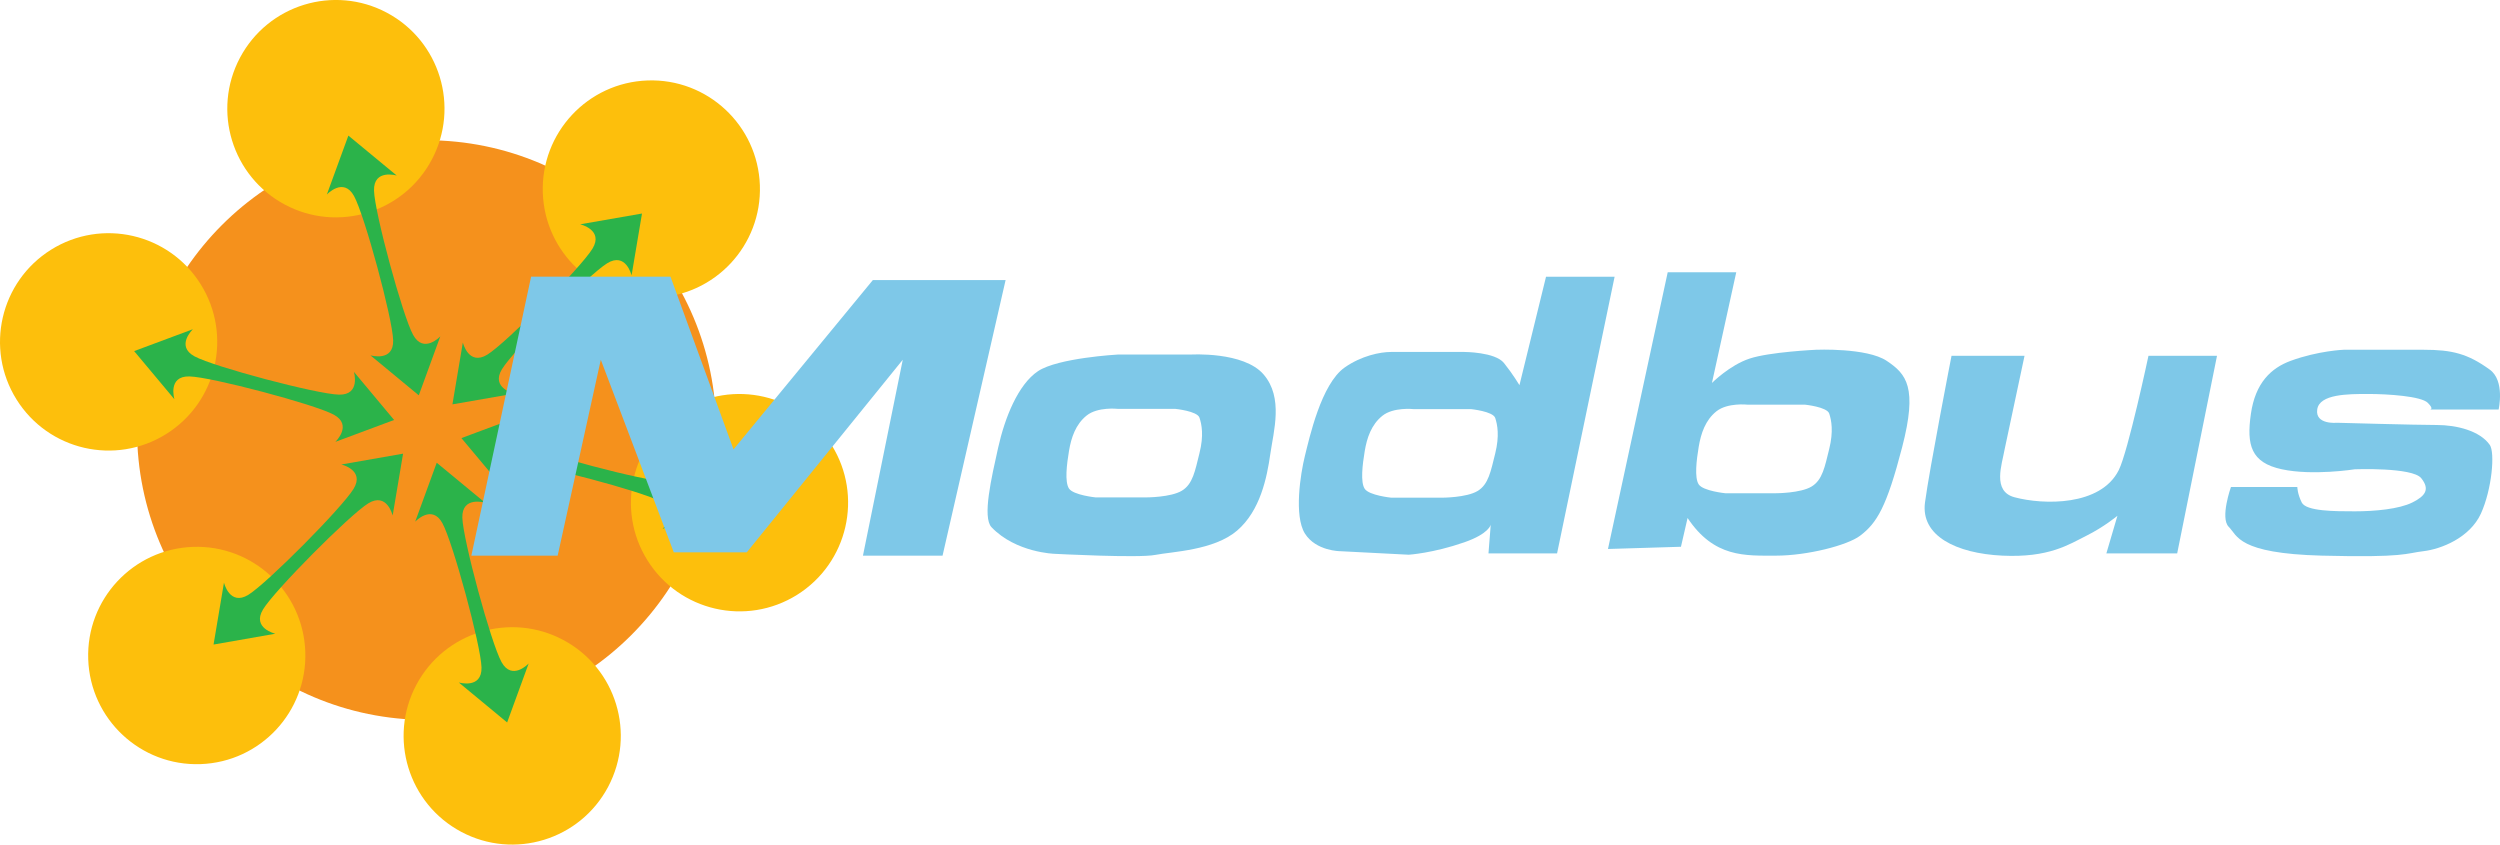
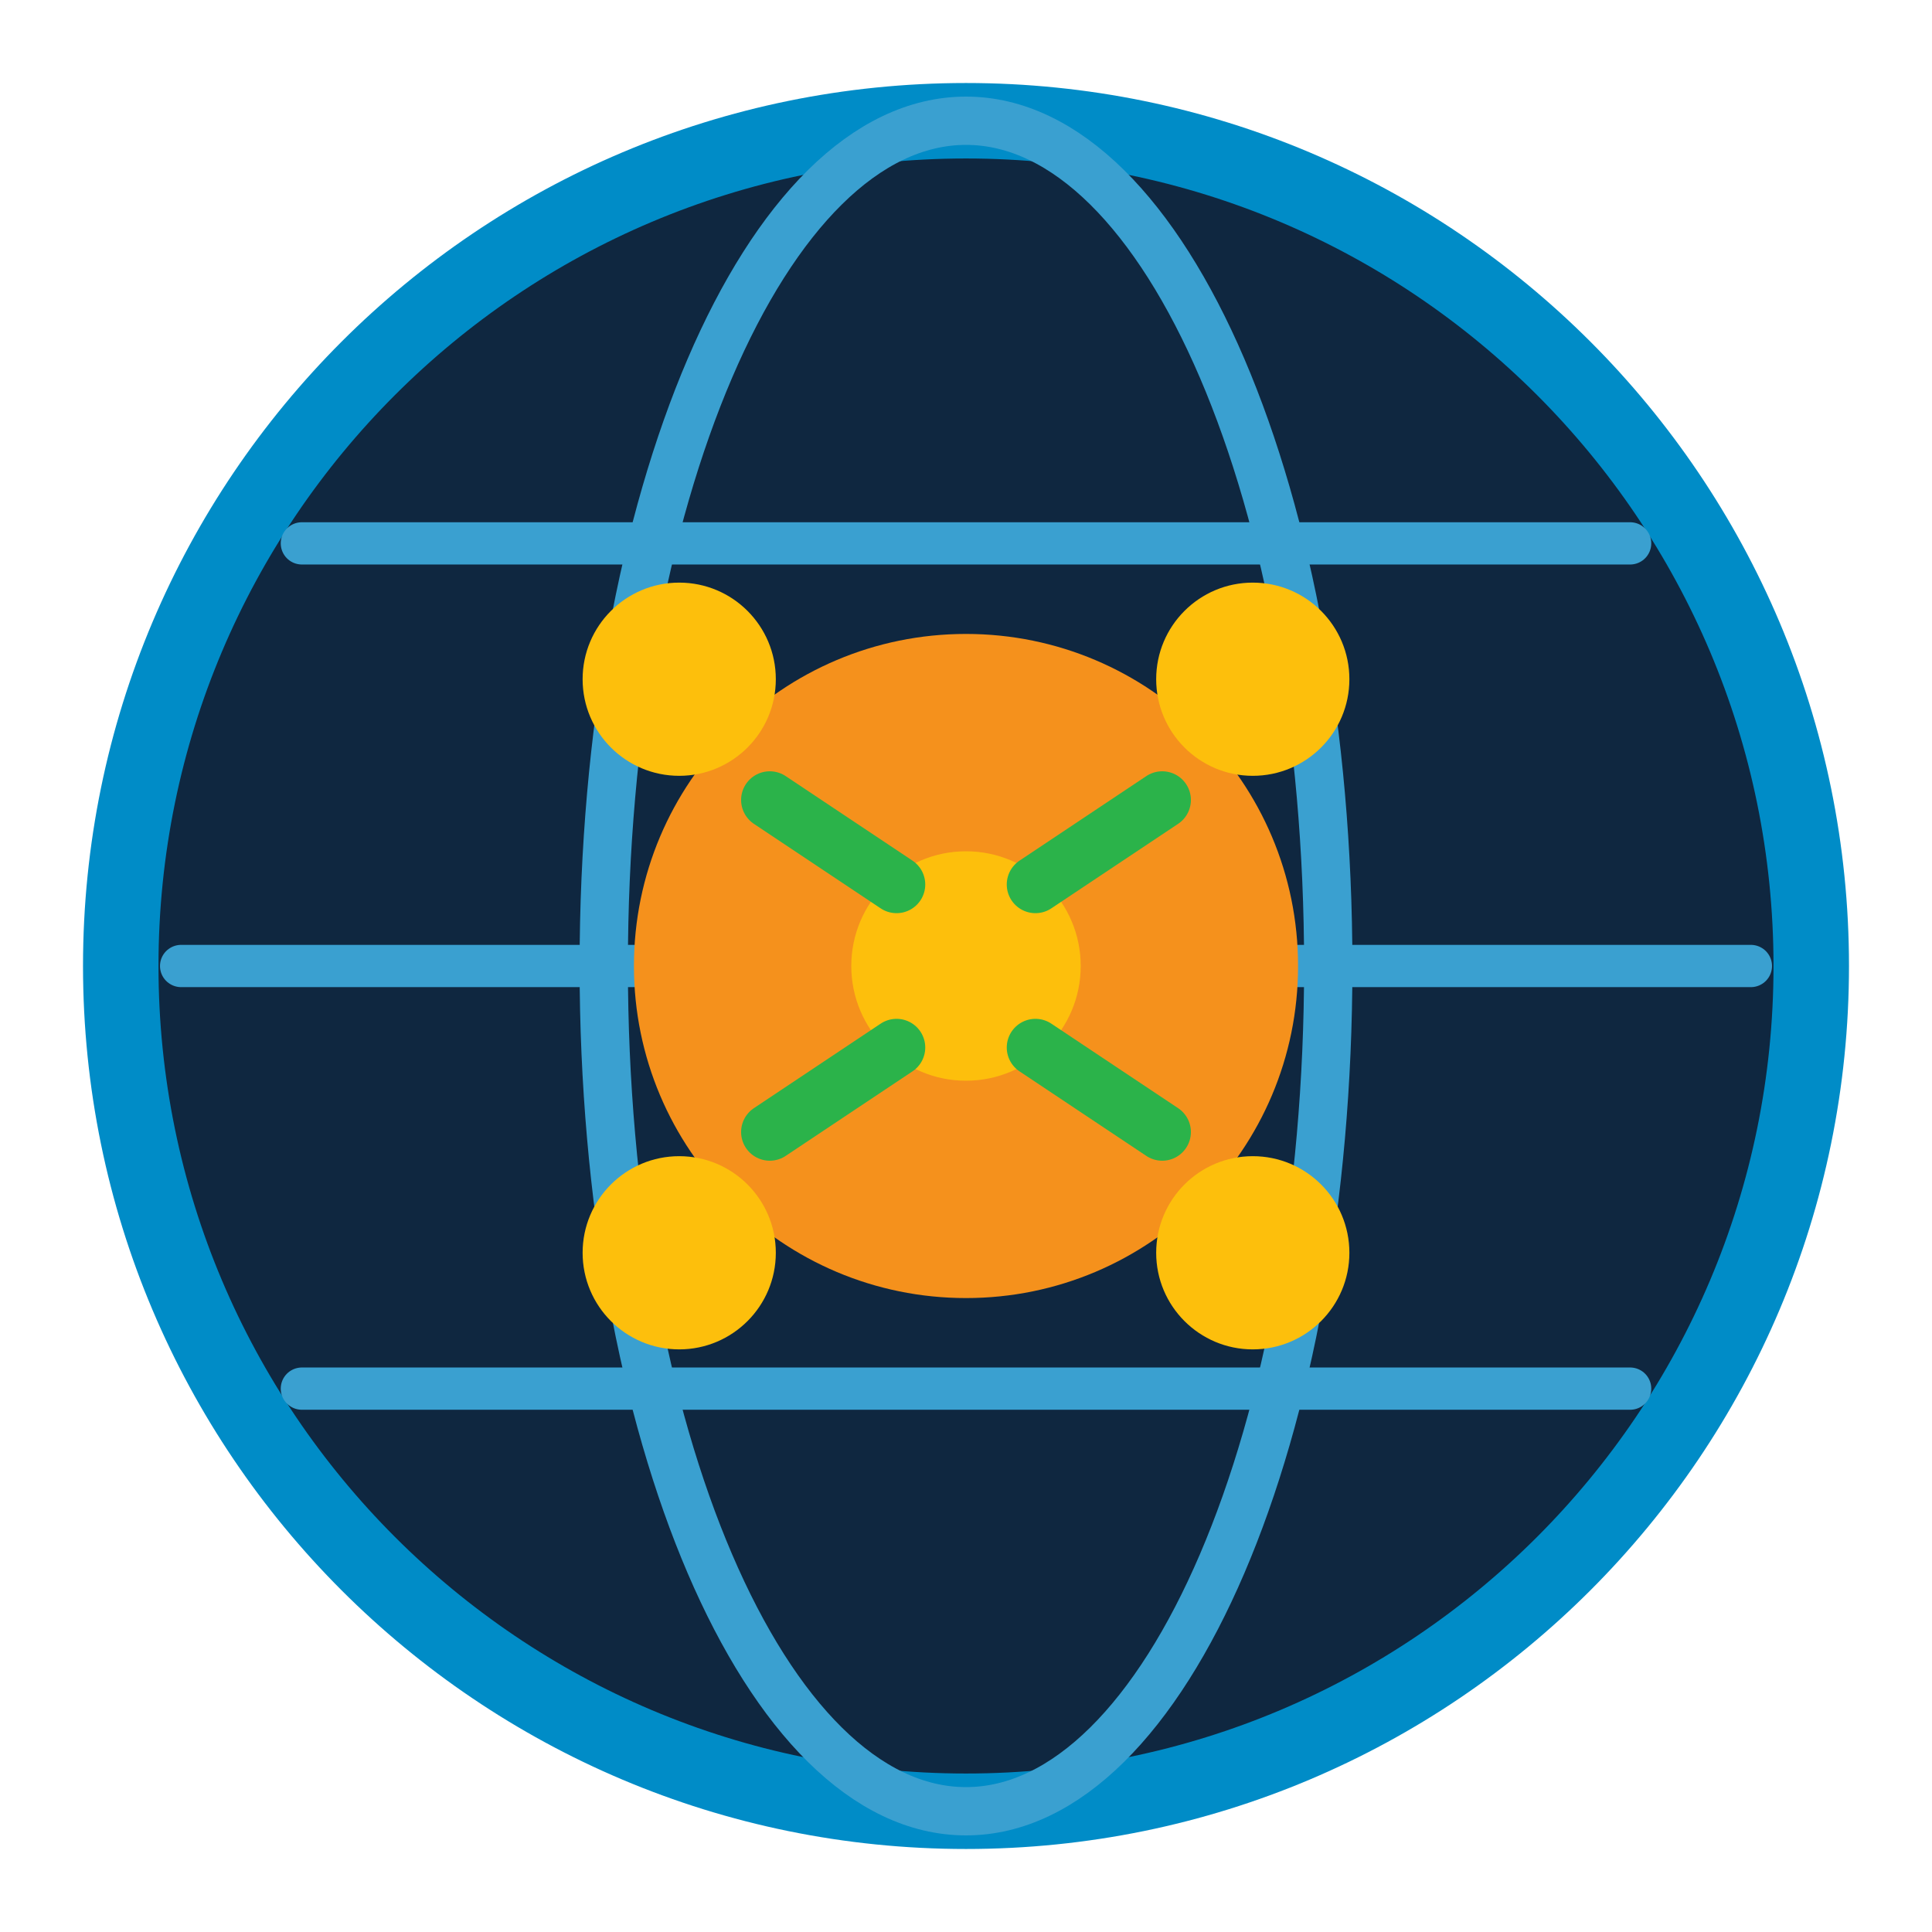
- <svg xmlns="http://www.w3.org/2000/svg" width="172.526mm" height="58.286mm" viewBox="0 0 172.526 58.286" version="1.1" id="svg17631">
-   <defs id="defs17628">
-     <clipPath id="clip1">
-       <path d="M 54,12.762 H 76 V 34 H 54 Z m 0,0" id="path619" />
-     </clipPath>
-     <clipPath id="clip2">
-       <path d="M 71,73 H 93 V 94.441 H 71 Z m 0,0" id="path622" />
-     </clipPath>
-     <clipPath id="clip3">
-       <path d="M 32.16,35 H 54 V 57 H 32.16 Z m 0,0" id="path625" />
-     </clipPath>
-     <clipPath id="clip4">
-       <path d="m 247,46 h 26.926 V 67 H 247 Z m 0,0" id="path628" />
-     </clipPath>
-   </defs>
-   <g id="layer1" transform="translate(-11.97062,-119.5926)">
-     <path style="fill:#f5911c;fill-opacity:1;fill-rule:nonzero;stroke:none;stroke-width:0.714" d="m 61.396,149.271 c 0,11.044 -8.945,20.001 -19.984,20.001 -11.036,0 -19.984,-8.956 -19.984,-20.001 0,-11.047 8.948,-20.001 19.984,-20.001 11.039,0 19.984,8.954 19.984,20.001" id="path944" />
-     <path style="fill:#fdbf0c;fill-opacity:1;fill-rule:nonzero;stroke:none;stroke-width:0.714" d="m 64.41,132.379 c 0.145,4.139 -3.091,7.613 -7.228,7.758 -4.137,0.145 -7.607,-3.094 -7.752,-7.234 -0.142,-4.139 3.094,-7.613 7.228,-7.758 4.137,-0.145 7.607,3.094 7.752,7.234" id="path946" />
-     <path style="fill:#fdbf0c;fill-opacity:1;fill-rule:nonzero;stroke:none;stroke-width:0.714" d="m 33.039,164.567 c 0.145,4.139 -3.091,7.613 -7.228,7.758 -4.137,0.145 -7.607,-3.094 -7.752,-7.234 -0.145,-4.139 3.091,-7.613 7.228,-7.758 4.137,-0.145 7.607,3.094 7.752,7.234" id="path948" />
-     <g clip-path="url(#clip1)" clip-rule="nonzero" id="g952" transform="matrix(0.7136082,0,0,0.7136082,-10.97915,110.4857)">
-       <path style="fill:#fdbf0c;fill-opacity:1;fill-rule:nonzero;stroke:none" d="m 69.574,13.992 c 5.121,2.727 7.066,9.09 4.34,14.215 -2.723,5.125 -9.078,7.07 -14.199,4.344 -5.121,-2.723 -7.066,-9.086 -4.344,-14.211 2.723,-5.125 9.082,-7.074 14.203,-4.348" id="path950" />
-     </g>
-     <g clip-path="url(#clip2)" clip-rule="nonzero" id="g956" transform="matrix(0.7136082,0,0,0.7136082,-10.97915,110.4857)">
-       <path style="fill:#fdbf0c;fill-opacity:1;fill-rule:nonzero;stroke:none" d="m 86.625,74.648 c 5.121,2.723 7.062,9.086 4.34,14.215 -2.723,5.121 -9.078,7.07 -14.199,4.344 -5.121,-2.723 -7.066,-9.09 -4.344,-14.215 2.723,-5.125 9.082,-7.07 14.203,-4.344" id="path954" />
-     </g>
-     <g clip-path="url(#clip3)" clip-rule="nonzero" id="g960" transform="matrix(0.7136082,0,0,0.7136082,-10.97915,110.4857)">
-       <path style="fill:#fdbf0c;fill-opacity:1;fill-rule:nonzero;stroke:none" d="m 37.098,36.91 c 4.918,-3.074 11.398,-1.578 14.473,3.344 3.074,4.926 1.578,11.406 -3.344,14.484 -4.918,3.074 -11.395,1.578 -14.469,-3.344 -3.074,-4.922 -1.578,-11.406 3.34,-14.484" id="path958" />
-     </g>
-     <path style="fill:#fdbf0c;fill-opacity:1;fill-rule:nonzero;stroke:none;stroke-width:0.714" d="m 59.033,147.922 c 3.51,-2.194 8.134,-1.126 10.328,2.386 2.191,3.512 1.123,8.14 -2.386,10.336 -3.51,2.194 -8.131,1.126 -10.325,-2.386 -2.194,-3.512 -1.126,-8.14 2.383,-10.336" id="path962" />
-     <path style="fill:#7ec8e8;fill-opacity:1;fill-rule:nonzero;stroke:none;stroke-width:0.714" d="m 86.964,148.265 c -0.764,0.61 -1.068,1.528 -1.221,2.442 -0.153,0.917 -0.307,2.141 0,2.601 0.304,0.454 1.831,0.61 1.831,0.61 h 3.51 c 0,0 1.681,0 2.445,-0.46 0.764,-0.457 0.914,-1.377 1.218,-2.595 0.309,-1.224 0.153,-1.988 0,-2.445 -0.15,-0.46 -1.678,-0.61 -1.678,-0.61 h -3.967 c 0,0 -1.374,-0.153 -2.138,0.457 z m 2.138,-4.204 h 5.037 c 0,0 3.663,-0.229 5.037,1.377 1.374,1.606 0.686,3.894 0.457,5.5 -0.229,1.603 -0.686,3.894 -2.289,5.271 -1.603,1.374 -4.502,1.452 -5.648,1.678 -1.146,0.231 -6.947,-0.075 -6.947,-0.075 0,0 -2.673,-0.075 -4.351,-1.834 -0.652,-0.683 0,-3.437 0.457,-5.5 0.46,-2.06 1.374,-4.351 2.748,-5.271 1.374,-0.917 5.497,-1.146 5.497,-1.146" id="path964" />
-     <path style="fill:#7ec8e8;fill-opacity:1;fill-rule:nonzero;stroke:none;stroke-width:0.714" d="m 107.371,148.285 c -0.764,0.61 -1.07,1.528 -1.221,2.445 -0.153,0.917 -0.304,2.138 0,2.595 0.304,0.46 1.831,0.613 1.831,0.613 h 3.51 c 0,0 1.681,0 2.445,-0.46 0.764,-0.457 0.914,-1.374 1.221,-2.595 0.304,-1.224 0.15,-1.988 0,-2.445 -0.15,-0.46 -1.681,-0.613 -1.681,-0.613 h -3.967 c 0,0 -1.377,-0.15 -2.138,0.46 z m 11.292,-9.597 h 4.733 l -3.972,19.097 h -4.733 l 0.156,-1.988 c 0,0 -0.092,0.619 -1.834,1.224 -2.158,0.75 -3.825,0.853 -3.825,0.853 l -4.725,-0.243 c 0,0 -1.675,0 -2.442,-1.221 -0.761,-1.224 -0.304,-4.126 0,-5.349 0.307,-1.224 1.123,-4.973 2.748,-6.11 1.154,-0.808 2.442,-1.07 3.206,-1.07 0.764,0 5.037,0 5.037,0 0,0 2.138,0 2.749,0.764 0.613,0.764 1.068,1.528 1.068,1.528 l 1.834,-7.485" id="path966" />
-     <path style="fill:#7ec8e8;fill-opacity:1;fill-rule:nonzero;stroke:none;stroke-width:0.714" d="m 130.421,147.978 c -0.764,0.61 -1.068,1.528 -1.221,2.445 -0.153,0.917 -0.304,2.138 0,2.598 0.304,0.457 1.831,0.61 1.831,0.61 h 3.512 c 0,0 1.678,0 2.442,-0.46 0.761,-0.457 0.917,-1.374 1.221,-2.595 0.304,-1.224 0.15,-1.988 0,-2.445 -0.153,-0.457 -1.678,-0.613 -1.678,-0.613 h -3.969 c 0,0 -1.374,-0.15 -2.138,0.46 z m -2.447,9.347 -5.037,0.153 4.123,-19.095 h 4.73 l -1.678,7.638 c 0,0 1.221,-1.227 2.595,-1.681 1.371,-0.46 4.58,-0.61 4.58,-0.61 0,0 3.512,-0.153 4.884,0.764 1.374,0.914 2.138,1.834 1.068,5.96 -1.068,4.123 -1.742,5.232 -2.899,6.107 -0.878,0.669 -3.663,1.377 -5.804,1.377 -2.132,0 -4.273,0.15 -6.105,-2.598 l -0.457,1.985" id="path968" />
-     <path style="fill:#7ec8e8;fill-opacity:1;fill-rule:nonzero;stroke:none;stroke-width:0.714" d="m 146.647,144.148 h 5.037 l -1.374,6.456 c -0.176,1.029 -0.878,2.891 0.686,3.306 1.985,0.53 5.94,0.627 7.192,-1.876 0.644,-1.288 2.049,-7.886 2.049,-7.886 h 4.73 l -2.749,13.637 h -4.887 l 0.764,-2.598 c 0,0 -0.914,0.764 -2.135,1.374 -1.224,0.613 -2.595,1.53 -5.801,1.377 -3.208,-0.153 -5.648,-1.377 -5.344,-3.668 0.304,-2.291 1.831,-10.122 1.831,-10.122" id="path970" />
-     <g clip-path="url(#clip4)" clip-rule="nonzero" id="g974" transform="matrix(0.7136082,0,0,0.7136082,-10.97915,110.4857)">
-       <path style="fill:#7ec8e8;fill-opacity:1;fill-rule:nonzero;stroke:none" d="m 267.16,52.363 h 6.633 c 0,0 0.633,-2.773 -0.852,-3.852 -2.129,-1.543 -3.641,-1.926 -6.418,-1.926 -2.785,0 -7.703,0 -7.703,0 0,0 -2.465,0.09 -5.133,1.07 -1.906,0.699 -3.426,2.141 -3.852,5.137 -0.43,2.996 0,4.711 2.992,5.352 2.996,0.645 7.062,0 7.062,0 0,0 5.559,-0.211 6.418,0.859 0.852,1.07 0.426,1.711 -0.859,2.352 -1.285,0.641 -3.633,0.855 -5.559,0.855 -1.926,0 -4.707,0 -5.137,-0.855 -0.426,-0.855 -0.426,-1.5 -0.426,-1.5 h -6.418 c 0,0 -1.07,3 -0.215,3.855 0.859,0.855 0.859,2.57 8.984,2.785 8.129,0.211 8.145,-0.234 9.844,-0.43 1.699,-0.199 4.484,-1.285 5.562,-3.641 1.066,-2.352 1.371,-5.895 0.855,-6.637 -0.957,-1.367 -3.211,-1.926 -5.137,-1.926 -1.926,0 -9.629,-0.215 -9.629,-0.215 0,0 -2.137,0.215 -1.922,-1.285 0.211,-1.5 2.996,-1.5 4.922,-1.5 1.922,0 5.133,0.215 5.773,0.859 0.641,0.641 0.211,0.641 0.211,0.641" id="path972" />
-     </g>
-     <path style="fill:#2bb34a;fill-opacity:1;fill-rule:nonzero;stroke:none;stroke-width:0.714" d="m 40.481,142.704 c 0.73,1.33 1.876,0.1 1.876,0.1 l -1.486,4.07 -3.337,-2.76 c 0,0 1.608,0.479 1.569,-1.037 -0.042,-1.516 -1.971,-8.63 -2.701,-9.957 -0.73,-1.33 -1.876,-0.103 -1.876,-0.103 l 1.486,-4.067 3.337,2.757 c 0,0 -1.608,-0.477 -1.567,1.04 0.039,1.514 1.968,8.627 2.698,9.957" id="path976" />
-     <path style="fill:#2bb34a;fill-opacity:1;fill-rule:nonzero;stroke:none;stroke-width:0.714" d="m 46.578,165.277 c 0.73,1.33 1.876,0.103 1.876,0.103 l -1.486,4.07 -3.337,-2.76 c 0,0 1.608,0.477 1.569,-1.04 -0.042,-1.514 -1.971,-8.627 -2.701,-9.957 -0.728,-1.327 -1.876,-0.1 -1.876,-0.1 l 1.486,-4.067 3.337,2.757 c 0,0 -1.608,-0.479 -1.569,1.037 0.042,1.516 1.971,8.63 2.701,9.957" id="path978" />
-     <path style="fill:#2bb34a;fill-opacity:1;fill-rule:nonzero;stroke:none;stroke-width:0.714" d="m 46.608,145.076 c -0.786,1.296 0.85,1.678 0.85,1.678 l -4.265,0.744 0.719,-4.27 c 0,0 0.39,1.633 1.684,0.842 1.291,-0.794 6.481,-6.021 7.264,-7.32 0.786,-1.296 -0.85,-1.678 -0.85,-1.678 l 4.265,-0.744 -0.719,4.27 c 0,0 -0.39,-1.633 -1.681,-0.839 -1.293,0.792 -6.484,6.021 -7.267,7.317" id="path980" />
-     <path style="fill:#2bb34a;fill-opacity:1;fill-rule:nonzero;stroke:none;stroke-width:0.714" d="m 30.123,161.648 c -0.786,1.296 0.847,1.678 0.847,1.678 l -4.262,0.747 0.719,-4.273 c 0,0 0.39,1.633 1.681,0.842 1.291,-0.794 6.481,-6.021 7.267,-7.32 0.786,-1.296 -0.85,-1.675 -0.85,-1.675 l 4.262,-0.747 -0.719,4.27 c 0,0 -0.387,-1.633 -1.681,-0.842 -1.291,0.794 -6.481,6.024 -7.264,7.32" id="path982" />
-     <path style="fill:#2bb34a;fill-opacity:1;fill-rule:nonzero;stroke:none;stroke-width:0.714" d="m 47.618,151.571 c -1.516,-0.031 -1.026,1.575 -1.026,1.575 l -2.779,-3.32 4.056,-1.511 c 0,0 -1.218,1.154 0.114,1.876 1.332,0.722 8.452,2.606 9.965,2.64 1.516,0.031 1.029,-1.578 1.029,-1.578 l 2.776,3.323 -4.056,1.511 c 0,0 1.218,-1.154 -0.114,-1.876 -1.332,-0.722 -8.452,-2.606 -9.965,-2.64" id="path984" />
-     <path style="fill:#2bb34a;fill-opacity:1;fill-rule:nonzero;stroke:none;stroke-width:0.714" d="m 25.036,145.57 c -1.516,-0.033 -1.029,1.575 -1.029,1.575 l -2.779,-3.323 4.056,-1.511 c 0,0 -1.218,1.154 0.114,1.876 1.335,0.722 8.452,2.609 9.968,2.64 1.514,0.033 1.026,-1.575 1.026,-1.575 l 2.776,3.323 -4.056,1.511 c 0,0 1.221,-1.154 -0.111,-1.879 -1.332,-0.719 -8.452,-2.606 -9.965,-2.637" id="path986" />
-     <path style="fill:#7ec8e8;fill-opacity:1;fill-rule:nonzero;stroke:none;stroke-width:0.714" d="m 44.501,157.938 h 5.954 l 2.977,-13.52 5.037,13.291 h 5.037 l 10.765,-13.291 -2.748,13.52 h 5.494 l 4.351,-19.019 h -9.16 l -9.617,11.685 -4.349,-11.917 h -9.62 l -4.123,19.251" id="path988" />
-   </g>
+ <svg xmlns="http://www.w3.org/2000/svg" viewBox="0 0 64 64" width="64" height="64" fill="none" role="img" aria-label="WebModbusTerm">
+   <circle cx="32" cy="32" r="28" fill="#0f2740" stroke="#008cc7" stroke-width="2.5" />
+   <ellipse cx="32" cy="32" rx="12" ry="28" stroke="#3aa0d0" stroke-width="1.6" fill="none" />
+   <path d="M6 32h52M10 18h44M10 46h44" stroke="#3aa0d0" stroke-width="1.4" stroke-linecap="round" />
+   <circle cx="32" cy="32" r="11" fill="#f5911c" />
+   <circle cx="32" cy="32" r="3.8" fill="#fdbf0c" />
+   <circle cx="22.5" cy="22.5" r="3.2" fill="#fdbf0c" />
+   <circle cx="41.5" cy="22.5" r="3.2" fill="#fdbf0c" />
+   <circle cx="22.5" cy="41.5" r="3.2" fill="#fdbf0c" />
+   <circle cx="41.5" cy="41.5" r="3.2" fill="#fdbf0c" />
+   <path d="M25.5 26.5l4.2 2.8M38.5 26.5l-4.2 2.8M25.5 37.5l4.2-2.8M38.5 37.5l-4.2-2.8" stroke="#2bb34a" stroke-width="1.9" stroke-linecap="round" />
</svg>
